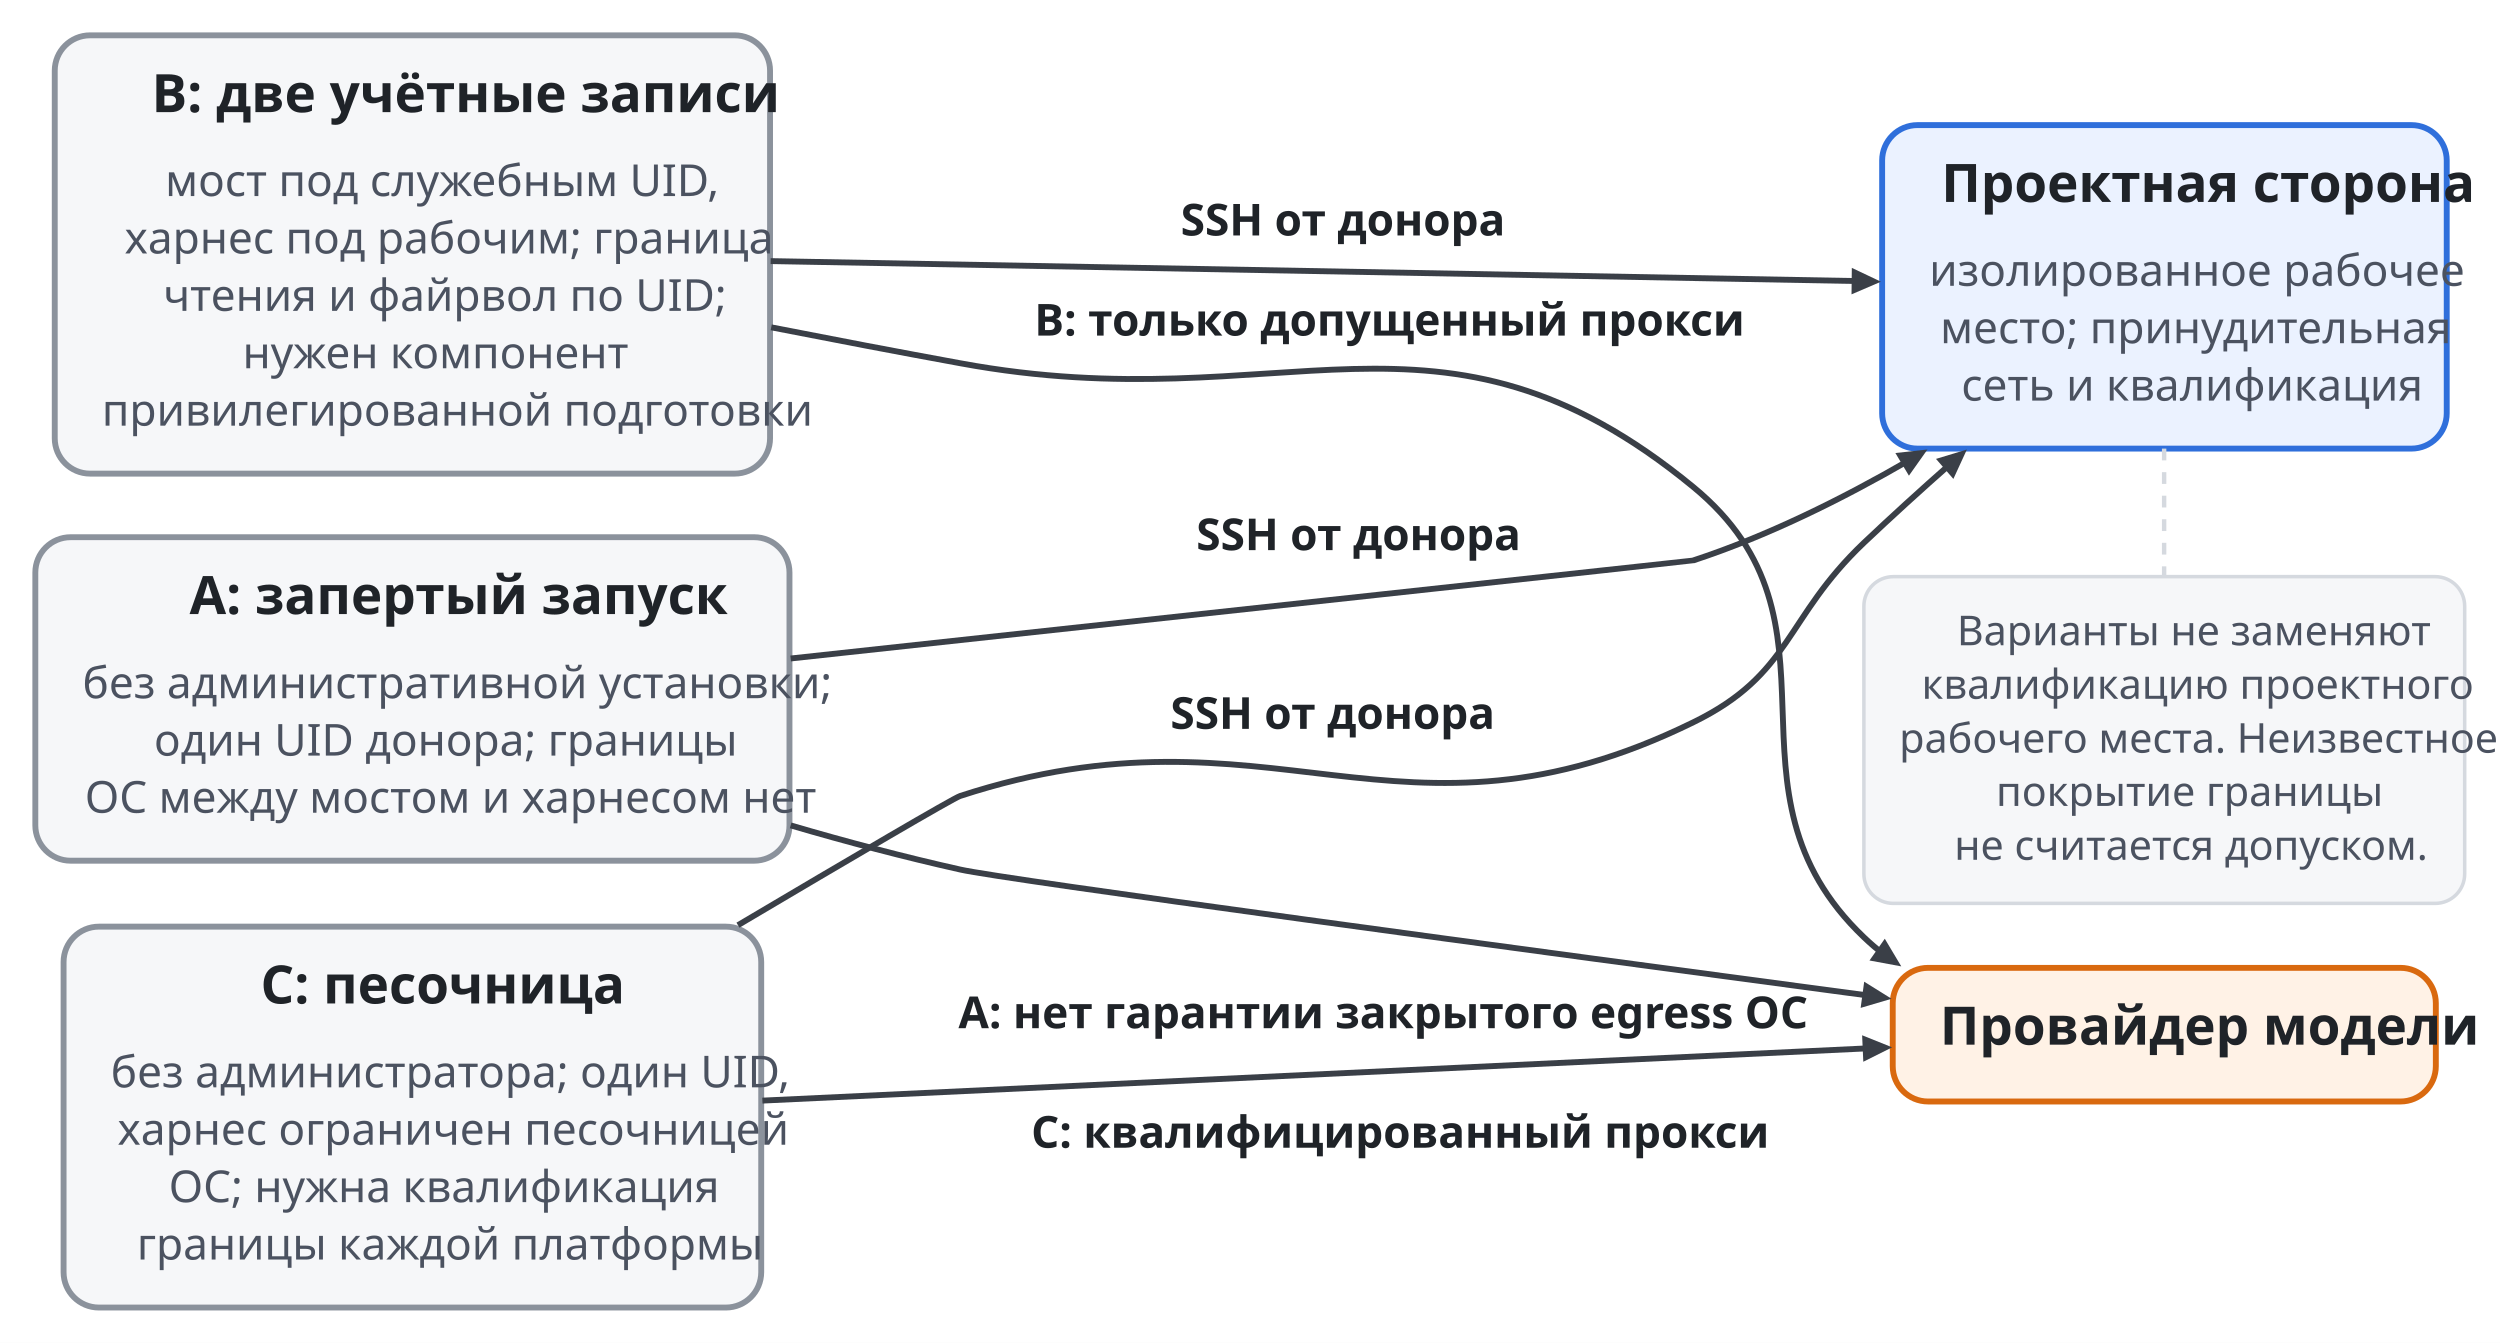
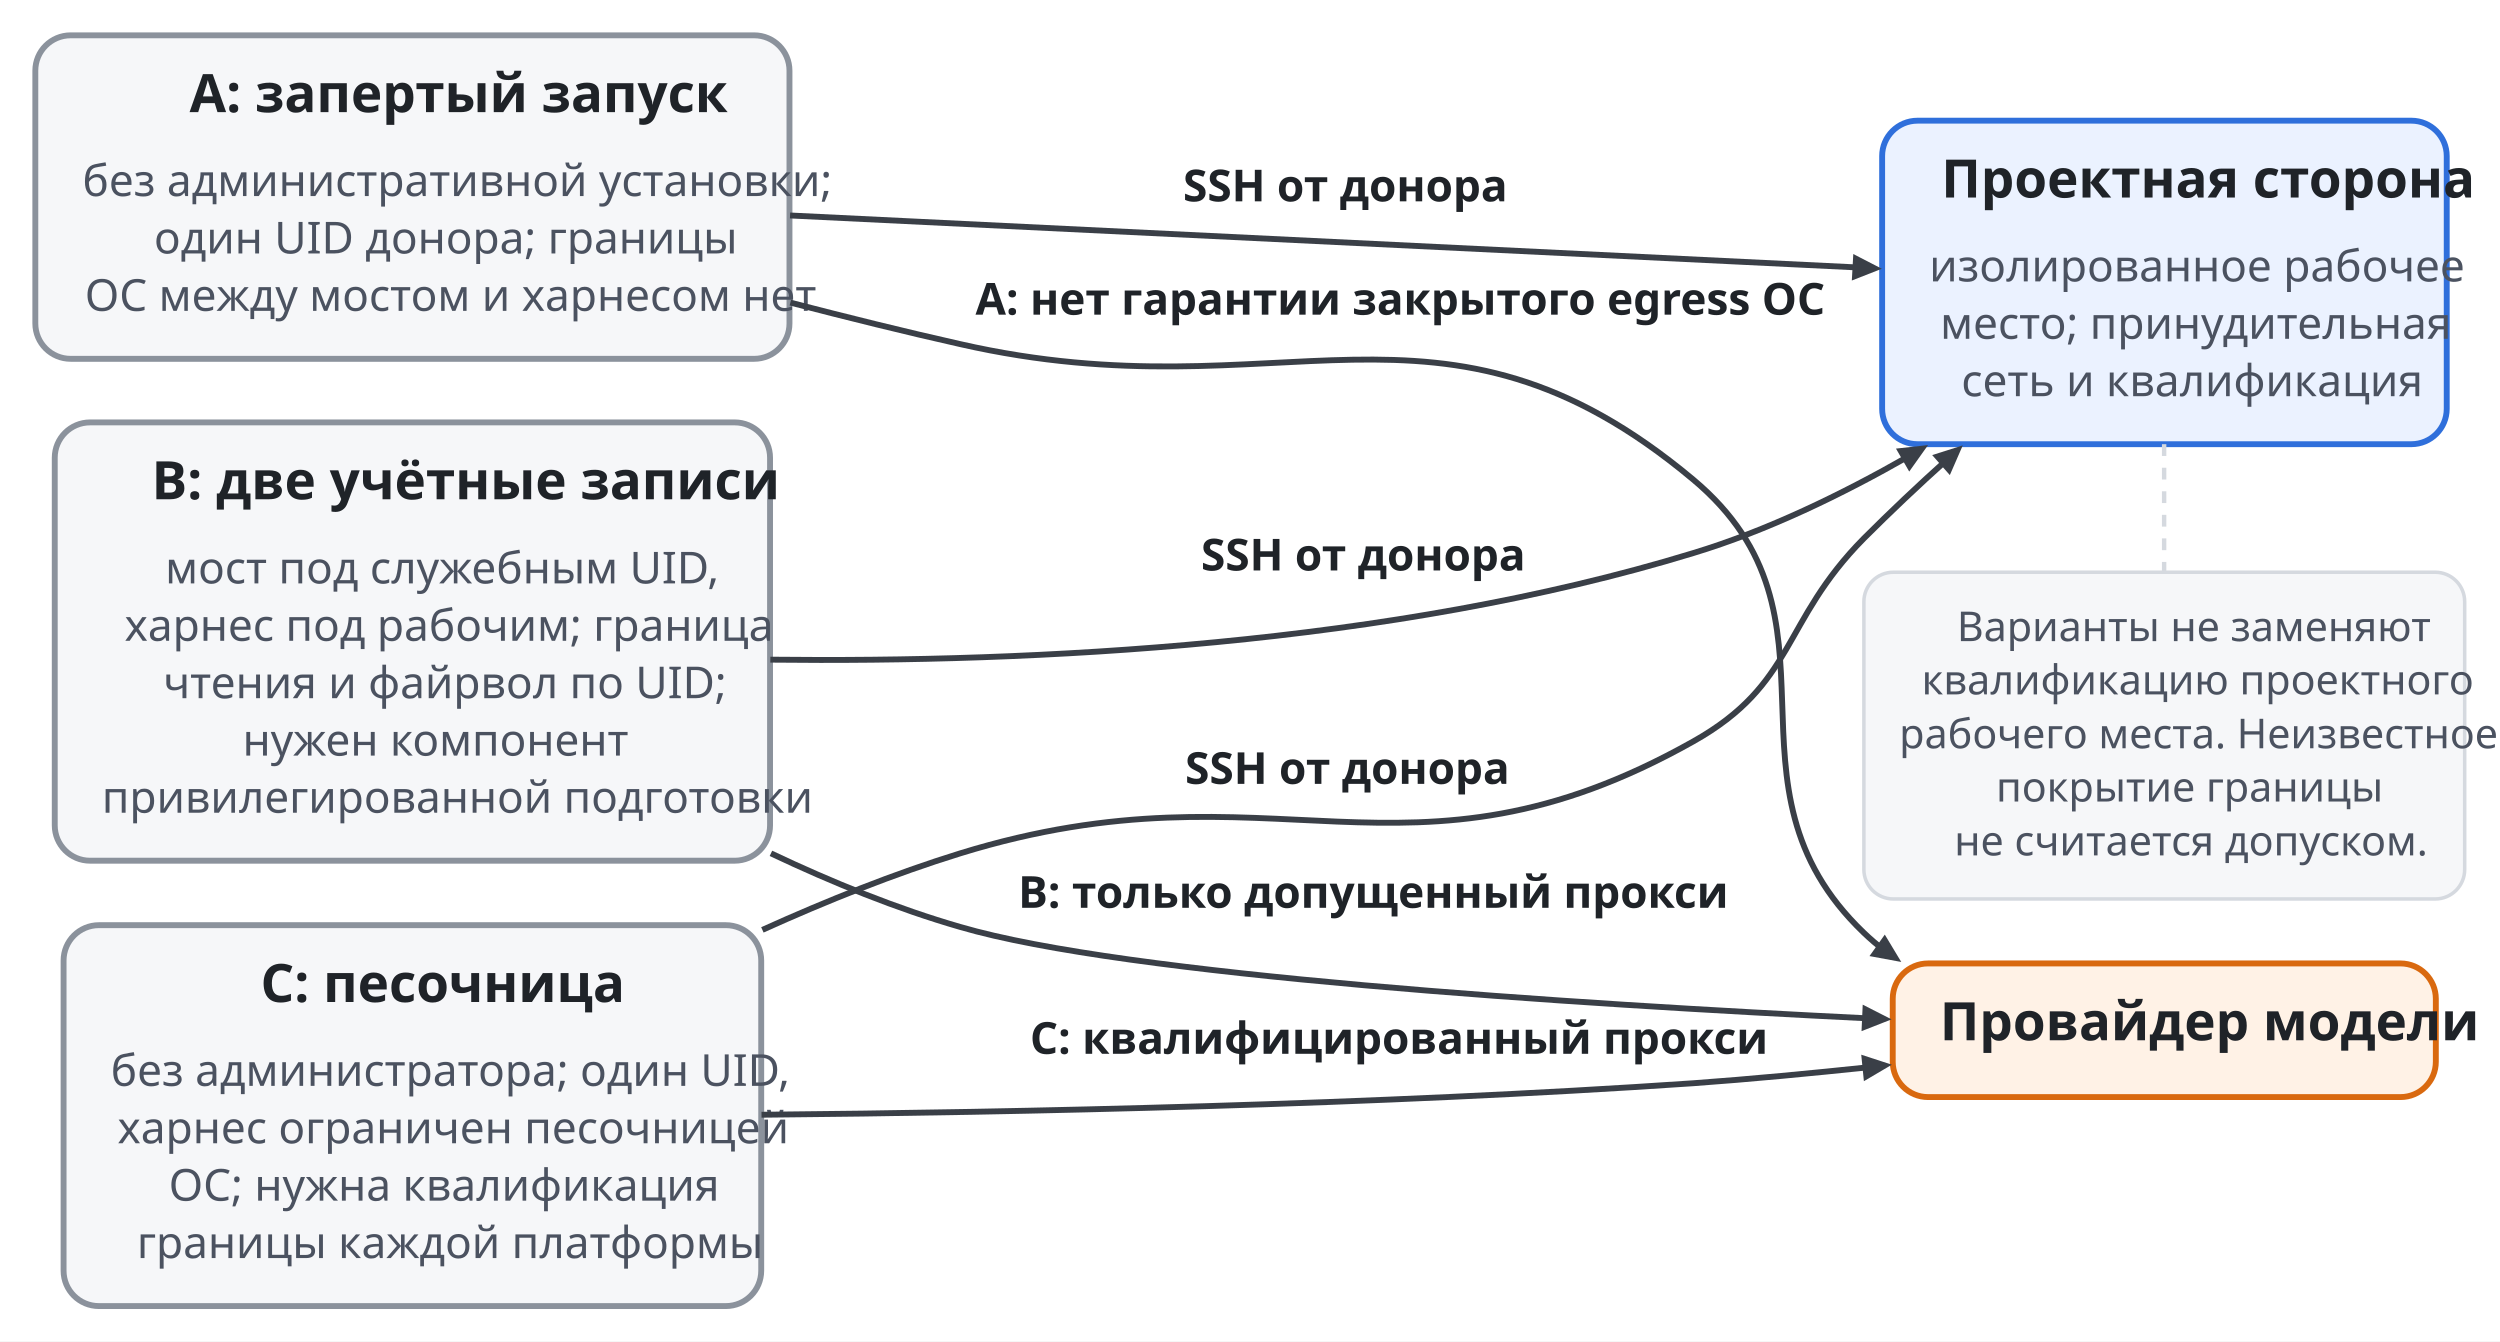
- <svg xmlns="http://www.w3.org/2000/svg" width="849.3" height="456.2" viewBox="0 0 849.3 456.2">
-   <rect width="849.3" height="456.2" fill="#ffffff" />
+ <svg xmlns="http://www.w3.org/2000/svg" width="849.3" height="455.7" viewBox="0 0 849.3 455.7">
+   <rect width="849.3" height="455.7" fill="#ffffff" />
  <g transform="translate(12 12)">
-     <rect x="0" y="170.5" width="256.2" height="109.9" rx="12" fill="#f6f7f9" stroke="#8b929c" stroke-width="2" class="box" data-id="a" />
-     <text x="52.4" y="196.6" font-size="18" fill="#1f2328">
+     <rect x="6.6" y="131.5" width="243" height="148.9" rx="12" fill="#f6f7f9" stroke="#8b929c" stroke-width="2" class="box" data-id="b" />
+     <text x="39.5" y="157.6" font-size="18" fill="#1f2328">
+       <tspan font-family="PT Sans, sans-serif" font-weight="bold">B: две учётные записи</tspan>
+     </text>
+     <text x="44.1" y="186.2" font-size="15" fill="#4b5260">
+       <tspan font-family="PT Sans, sans-serif">мост под служебным UID,</tspan>
+     </text>
+     <text x="30.3" y="205.7" font-size="15" fill="#4b5260">
+       <tspan font-family="PT Sans, sans-serif">харнес под рабочим; граница</tspan>
+     </text>
+     <text x="43.4" y="225.2" font-size="15" fill="#4b5260">
+       <tspan font-family="PT Sans, sans-serif">чтения и файрвол по UID;</tspan>
+     </text>
+     <text x="70.4" y="244.7" font-size="15" fill="#4b5260">
+       <tspan font-family="PT Sans, sans-serif">нужен компонент</tspan>
+     </text>
+     <text x="22.6" y="264.1" font-size="15" fill="#4b5260">
+       <tspan font-family="PT Sans, sans-serif">привилегированной подготовки</tspan>
+     </text>
+     <rect x="0" y="0" width="256.2" height="109.9" rx="12" fill="#f6f7f9" stroke="#8b929c" stroke-width="2" class="box" data-id="a" />
+     <text x="52.4" y="26.1" font-size="18" fill="#1f2328">
      <tspan font-family="PT Sans, sans-serif" font-weight="bold">A: запертый запуск</tspan>
    </text>
-     <text x="16" y="225.2" font-size="15" fill="#4b5260">
+     <text x="16" y="54.6" font-size="15" fill="#4b5260">
      <tspan font-family="PT Sans, sans-serif">без административной установки;</tspan>
    </text>
-     <text x="40.3" y="244.7" font-size="15" fill="#4b5260">
+     <text x="40.3" y="74.1" font-size="15" fill="#4b5260">
      <tspan font-family="PT Sans, sans-serif">один UID донора; границы</tspan>
    </text>
-     <text x="16.8" y="264.1" font-size="15" fill="#4b5260">
+     <text x="16.8" y="93.6" font-size="15" fill="#4b5260">
      <tspan font-family="PT Sans, sans-serif">ОС между мостом и харнесом нет</tspan>
    </text>
-     <rect x="6.6" y="0" width="243" height="148.9" rx="12" fill="#f6f7f9" stroke="#8b929c" stroke-width="2" class="box" data-id="b" />
-     <text x="39.5" y="26.1" font-size="18" fill="#1f2328">
-       <tspan font-family="PT Sans, sans-serif" font-weight="bold">B: две учётные записи</tspan>
-     </text>
-     <text x="44.1" y="54.6" font-size="15" fill="#4b5260">
-       <tspan font-family="PT Sans, sans-serif">мост под служебным UID,</tspan>
-     </text>
-     <text x="30.3" y="74.1" font-size="15" fill="#4b5260">
-       <tspan font-family="PT Sans, sans-serif">харнес под рабочим; граница</tspan>
-     </text>
-     <text x="43.4" y="93.6" font-size="15" fill="#4b5260">
-       <tspan font-family="PT Sans, sans-serif">чтения и файрвол по UID;</tspan>
-     </text>
-     <text x="70.4" y="113.1" font-size="15" fill="#4b5260">
-       <tspan font-family="PT Sans, sans-serif">нужен компонент</tspan>
-     </text>
-     <text x="22.6" y="132.6" font-size="15" fill="#4b5260">
-       <tspan font-family="PT Sans, sans-serif">привилегированной подготовки</tspan>
-     </text>
-     <rect x="9.6" y="302.8" width="237" height="129.4" rx="12" fill="#f6f7f9" stroke="#8b929c" stroke-width="2" class="box" data-id="c" />
-     <text x="76.5" y="328.9" font-size="18" fill="#1f2328">
+     <rect x="9.6" y="302.3" width="237" height="129.4" rx="12" fill="#f6f7f9" stroke="#8b929c" stroke-width="2" class="box" data-id="c" />
+     <text x="76.5" y="328.4" font-size="18" fill="#1f2328">
      <tspan font-family="PT Sans, sans-serif" font-weight="bold">C: песочница</tspan>
    </text>
-     <text x="25.6" y="357.4" font-size="15" fill="#4b5260">
+     <text x="25.6" y="356.9" font-size="15" fill="#4b5260">
      <tspan font-family="PT Sans, sans-serif">без администратора; один UID,</tspan>
    </text>
-     <text x="27.9" y="376.9" font-size="15" fill="#4b5260">
+     <text x="27.9" y="376.4" font-size="15" fill="#4b5260">
      <tspan font-family="PT Sans, sans-serif">харнес ограничен песочницей</tspan>
    </text>
-     <text x="45.3" y="396.4" font-size="15" fill="#4b5260">
+     <text x="45.3" y="395.9" font-size="15" fill="#4b5260">
      <tspan font-family="PT Sans, sans-serif">ОС; нужна квалификация</tspan>
    </text>
-     <text x="34.5" y="415.9" font-size="15" fill="#4b5260">
+     <text x="34.5" y="415.4" font-size="15" fill="#4b5260">
      <tspan font-family="PT Sans, sans-serif">границы каждой платформы</tspan>
    </text>
-     <rect x="631" y="316.8" width="184.5" height="45.4" rx="12" fill="#fff2e6" stroke="#d9690f" stroke-width="2" class="box" data-id="provider" />
-     <text x="647" y="342.9" font-size="18" fill="#1f2328">
+     <rect x="631" y="315.3" width="184.5" height="45.4" rx="12" fill="#fff2e6" stroke="#d9690f" stroke-width="2" class="box" data-id="provider" />
+     <text x="647" y="341.4" font-size="18" fill="#1f2328">
      <tspan font-family="PT Sans, sans-serif" font-weight="bold">Провайдер модели</tspan>
    </text>
-     <rect x="627.4" y="30.5" width="191.8" height="109.9" rx="12" fill="#ebf2ff" stroke="#2f6fdb" stroke-width="2" class="box" data-id="project" />
-     <text x="647.5" y="56.6" font-size="18" fill="#1f2328">
+     <rect x="627.4" y="29" width="191.8" height="109.9" rx="12" fill="#ebf2ff" stroke="#2f6fdb" stroke-width="2" class="box" data-id="project" />
+     <text x="647.5" y="55.1" font-size="18" fill="#1f2328">
      <tspan font-family="PT Sans, sans-serif" font-weight="bold">Проектная сторона</tspan>
    </text>
-     <text x="643.4" y="85.1" font-size="15" fill="#4b5260">
+     <text x="643.4" y="83.6" font-size="15" fill="#4b5260">
      <tspan font-family="PT Sans, sans-serif">изолированное рабочее</tspan>
    </text>
-     <text x="647.1" y="104.6" font-size="15" fill="#4b5260">
+     <text x="647.1" y="103.1" font-size="15" fill="#4b5260">
      <tspan font-family="PT Sans, sans-serif">место; принудительная</tspan>
    </text>
-     <text x="654.3" y="124.1" font-size="15" fill="#4b5260">
+     <text x="654.3" y="122.6" font-size="15" fill="#4b5260">
      <tspan font-family="PT Sans, sans-serif">сеть и квалификация</tspan>
    </text>
-     <rect x="621.2" y="183.9" width="204.1" height="111" rx="10" fill="#f6f7f9" stroke="#d5d9df" stroke-width="1.2" class="note" data-id="note_project" />
-     <text x="652.8" y="207.2" font-size="14" fill="#4b5260">
+     <rect x="621.2" y="182.4" width="204.1" height="111" rx="10" fill="#f6f7f9" stroke="#d5d9df" stroke-width="1.2" class="note" data-id="note_project" />
+     <text x="652.8" y="205.8" font-size="14" fill="#4b5260">
      <tspan font-family="PT Sans, sans-serif">Варианты не заменяют</tspan>
    </text>
-     <text x="640.8" y="225.4" font-size="14" fill="#4b5260">
+     <text x="640.8" y="223.9" font-size="14" fill="#4b5260">
      <tspan font-family="PT Sans, sans-serif">квалификацию проектного</tspan>
    </text>
-     <text x="633.2" y="243.7" font-size="14" fill="#4b5260">
+     <text x="633.2" y="242.2" font-size="14" fill="#4b5260">
      <tspan font-family="PT Sans, sans-serif">рабочего места. Неизвестное</tspan>
    </text>
-     <text x="666.1" y="261.8" font-size="14" fill="#4b5260">
+     <text x="666.1" y="260.3" font-size="14" fill="#4b5260">
      <tspan font-family="PT Sans, sans-serif">покрытие границы</tspan>
    </text>
-     <text x="651.9" y="280.1" font-size="14" fill="#4b5260">
+     <text x="651.9" y="278.6" font-size="14" fill="#4b5260">
      <tspan font-family="PT Sans, sans-serif">не считается допуском.</tspan>
    </text>
-     <path d="M 723.2 140.4 L 723.2 183.9" fill="none" stroke="#d5d9df" stroke-width="1.5" stroke-dasharray="4 4" class="connector" data-from="project" data-to="note_project" />
-     <path d="M 256.6 268.4 C 275.7 274 295.4 279.2 314.2 283.4 C 329.2 286.8 507.5 310.8 623.4 326.3 L 624.7 326.5" fill="none" stroke="#3a3f47" stroke-width="2" class="edge" data-from="a" data-to="provider" data-edge="e0" />
-     <polygon points="630.6,327.3 621.3,321.5 620.1,330.4" fill="#3a3f47" />
+     <path d="M 723.2 138.9 L 723.2 182.4" fill="none" stroke="#d5d9df" stroke-width="1.5" stroke-dasharray="4 4" class="connector" data-from="project" data-to="note_project" />
+     <path d="M 256.5 90.8 C 275.8 95.8 295.5 100.7 314.2 104.9 C 423.9 129.9 476.9 78.7 563.2 150.9 C 619.3 197.9 568.4 254.4 621.2 304.9 C 623.4 307 625.7 309 628.1 310.8 L 629 311.4" fill="none" stroke="#3a3f47" stroke-width="2" class="edge" data-from="a" data-to="provider" data-edge="e0" />
+     <polygon points="633.9,314.8 628.3,305.5 623.1,312.8" fill="#3a3f47" />
    <g class="label" data-edge="e0">
-       <text x="313.6" y="337.3" font-size="15" fill="#1f2328">
+       <text x="319.4" y="94.9" font-size="15" fill="#1f2328">
        <tspan font-family="PT Sans, sans-serif" font-weight="bold">A: нет гарантии закрытого egress ОС</tspan>
      </text>
    </g>
-     <path d="M 250 99.2 C 271.4 103.4 293.4 107.6 314.2 111.4 C 424.6 131.8 476.5 82.2 563.2 153.4 C 619.4 199.6 568.6 256.2 621.2 306.4 C 623.4 308.5 625.7 310.5 628.1 312.3 L 629 312.9" fill="none" stroke="#3a3f47" stroke-width="2" class="edge" data-from="b" data-to="provider" data-edge="e1" />
-     <polygon points="633.9,316.3 628.3,306.9 623.1,314.3" fill="#3a3f47" />
+     <path d="M 249.9 277.9 C 270.8 287.8 292.7 296.7 314.2 302.9 C 370.1 319.3 521.5 329 623.4 334 L 624.6 334" fill="none" stroke="#3a3f47" stroke-width="2" class="edge" data-from="b" data-to="provider" data-edge="e1" />
+     <polygon points="630.6,334.3 620.8,329.3 620.4,338.3" fill="#3a3f47" />
    <g class="label" data-edge="e1">
-       <text x="339.4" y="102" font-size="15" fill="#1f2328">
+       <text x="333.9" y="296.4" font-size="15" fill="#1f2328">
        <tspan font-family="PT Sans, sans-serif" font-weight="bold">B: только допущенный прокси</tspan>
      </text>
    </g>
-     <path d="M 247 361.9 C 357.2 356.7 519.9 349 623.4 344.1 L 624.8 344.1" fill="none" stroke="#3a3f47" stroke-width="2" class="edge" data-from="c" data-to="provider" data-edge="e2" />
-     <polygon points="630.8,343.8 620.6,339.7 621,348.7" fill="#3a3f47" />
+     <path d="M 246.7 366.7 C 334.1 365.9 456.2 363.3 563.2 356 C 582.7 354.6 603.5 352.6 623.4 350.5 L 624.7 350.3" fill="none" stroke="#3a3f47" stroke-width="2" class="edge" data-from="c" data-to="provider" data-edge="e2" />
+     <polygon points="630.7,349.7 620.3,346.3 621.2,355.3" fill="#3a3f47" />
    <g class="label" data-edge="e2">
-       <text x="338.3" y="377.9" font-size="15" fill="#1f2328">
+       <text x="337.9" y="346" font-size="15" fill="#1f2328">
        <tspan font-family="PT Sans, sans-serif" font-weight="bold">C: квалифицированный прокси</tspan>
      </text>
    </g>
-     <path d="M 256.6 211.7 C 384.6 197.8 563 178.5 563.2 178.4 C 588.2 170.2 613.5 157.7 636.5 144.4 L 637.7 143.7" fill="none" stroke="#3a3f47" stroke-width="2" class="edge" data-from="a" data-to="project" data-edge="e3" />
-     <polygon points="642.8,140.7 631.9,141.9 636.5,149.6" fill="#3a3f47" />
+     <path d="M 256.4 61.2 C 364.9 66.5 519.1 74 619.9 78.9 L 621.3 79" fill="none" stroke="#3a3f47" stroke-width="2" class="edge" data-from="a" data-to="project" data-edge="e3" />
+     <polygon points="627.3,79.3 617.6,74.3 617.1,83.3" fill="#3a3f47" />
    <g class="label" data-edge="e3">
-       <text x="394.4" y="174.9" font-size="15" fill="#1f2328">
+       <text x="389.9" y="56.4" font-size="15" fill="#1f2328">
        <tspan font-family="PT Sans, sans-serif" font-weight="bold">SSH от донора</tspan>
      </text>
    </g>
-     <path d="M 249.8 76.7 C 358.7 78.7 516.9 81.6 619.7 83.5 L 621.1 83.6" fill="none" stroke="#3a3f47" stroke-width="2" class="edge" data-from="b" data-to="project" data-edge="e4" />
-     <polygon points="627,83.7 617.1,79 617,88" fill="#3a3f47" />
+     <path d="M 249.7 212.1 C 338.3 213.1 460.6 207.3 563.2 175.9 C 588.3 168.3 613.7 156 636.6 142.9 L 637.8 142.3" fill="none" stroke="#3a3f47" stroke-width="2" class="edge" data-from="b" data-to="project" data-edge="e4" />
+     <polygon points="643,139.2 632.1,140.4 636.6,148.2" fill="#3a3f47" />
    <g class="label" data-edge="e4">
-       <text x="389.1" y="68" font-size="15" fill="#1f2328">
+       <text x="396" y="181.8" font-size="15" fill="#1f2328">
        <tspan font-family="PT Sans, sans-serif" font-weight="bold">SSH от донора</tspan>
      </text>
    </g>
-     <path d="M 238.7 302.3 C 277.2 279.5 311.8 259.2 314.2 258.4 C 419.9 223.9 463.3 282.4 563.2 233.4 C 596.8 217 594.1 198.2 621.2 172.4 C 630.5 163.6 640.6 154.4 650.6 145.6 L 651.7 144.6" fill="none" stroke="#3a3f47" stroke-width="2" class="edge" data-from="c" data-to="project" data-edge="e5" />
-     <polygon points="656.2,140.7 645.7,143.9 651.6,150.7" fill="#3a3f47" />
+     <path d="M 247 303.9 C 268.9 294 291.9 284.8 314.2 277.9 C 421.2 244.9 465.6 294.8 563.2 239.9 C 598.1 220.3 593 199.4 621.2 170.9 C 630.1 162 639.7 152.9 649.4 144.2 L 650.4 143.3" fill="none" stroke="#3a3f47" stroke-width="2" class="edge" data-from="c" data-to="project" data-edge="e5" />
+     <polygon points="654.8,139.3 644.4,142.6 650.4,149.4" fill="#3a3f47" />
    <g class="label" data-edge="e5">
-       <text x="385.6" y="235.6" font-size="15" fill="#1f2328">
+       <text x="390.6" y="254.3" font-size="15" fill="#1f2328">
        <tspan font-family="PT Sans, sans-serif" font-weight="bold">SSH от донора</tspan>
      </text>
    </g>
  </g>
</svg>
